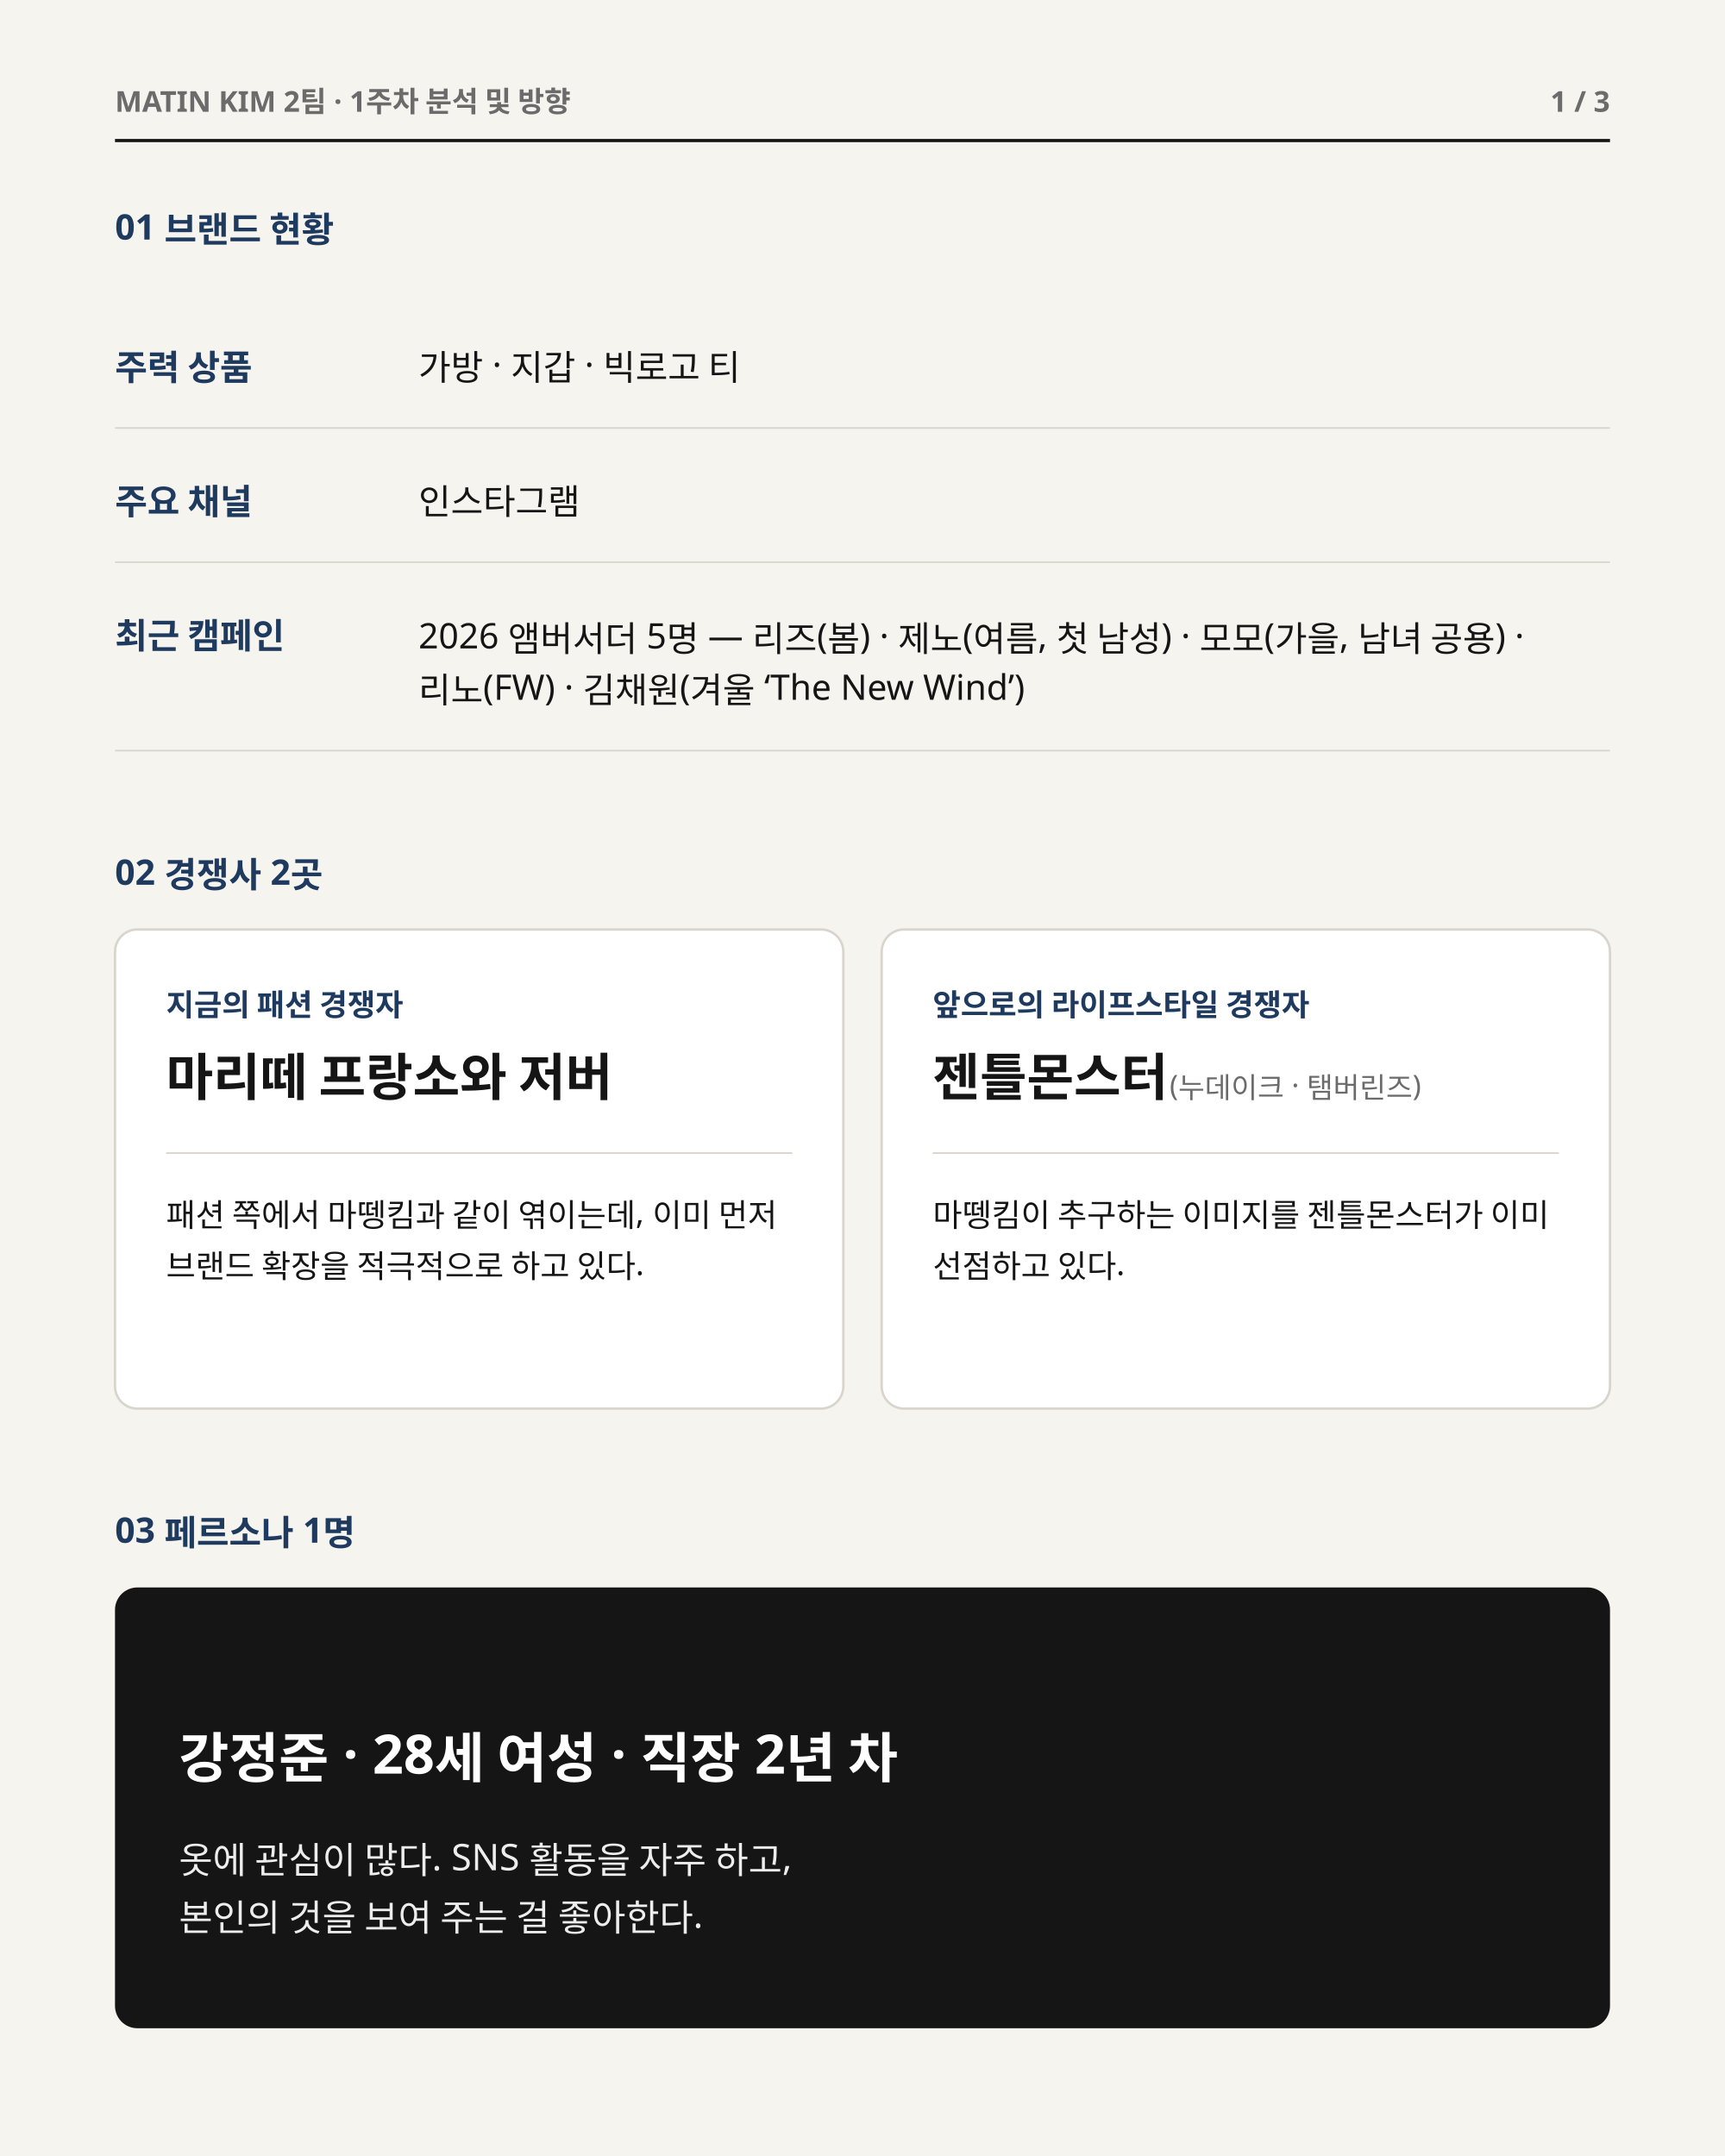
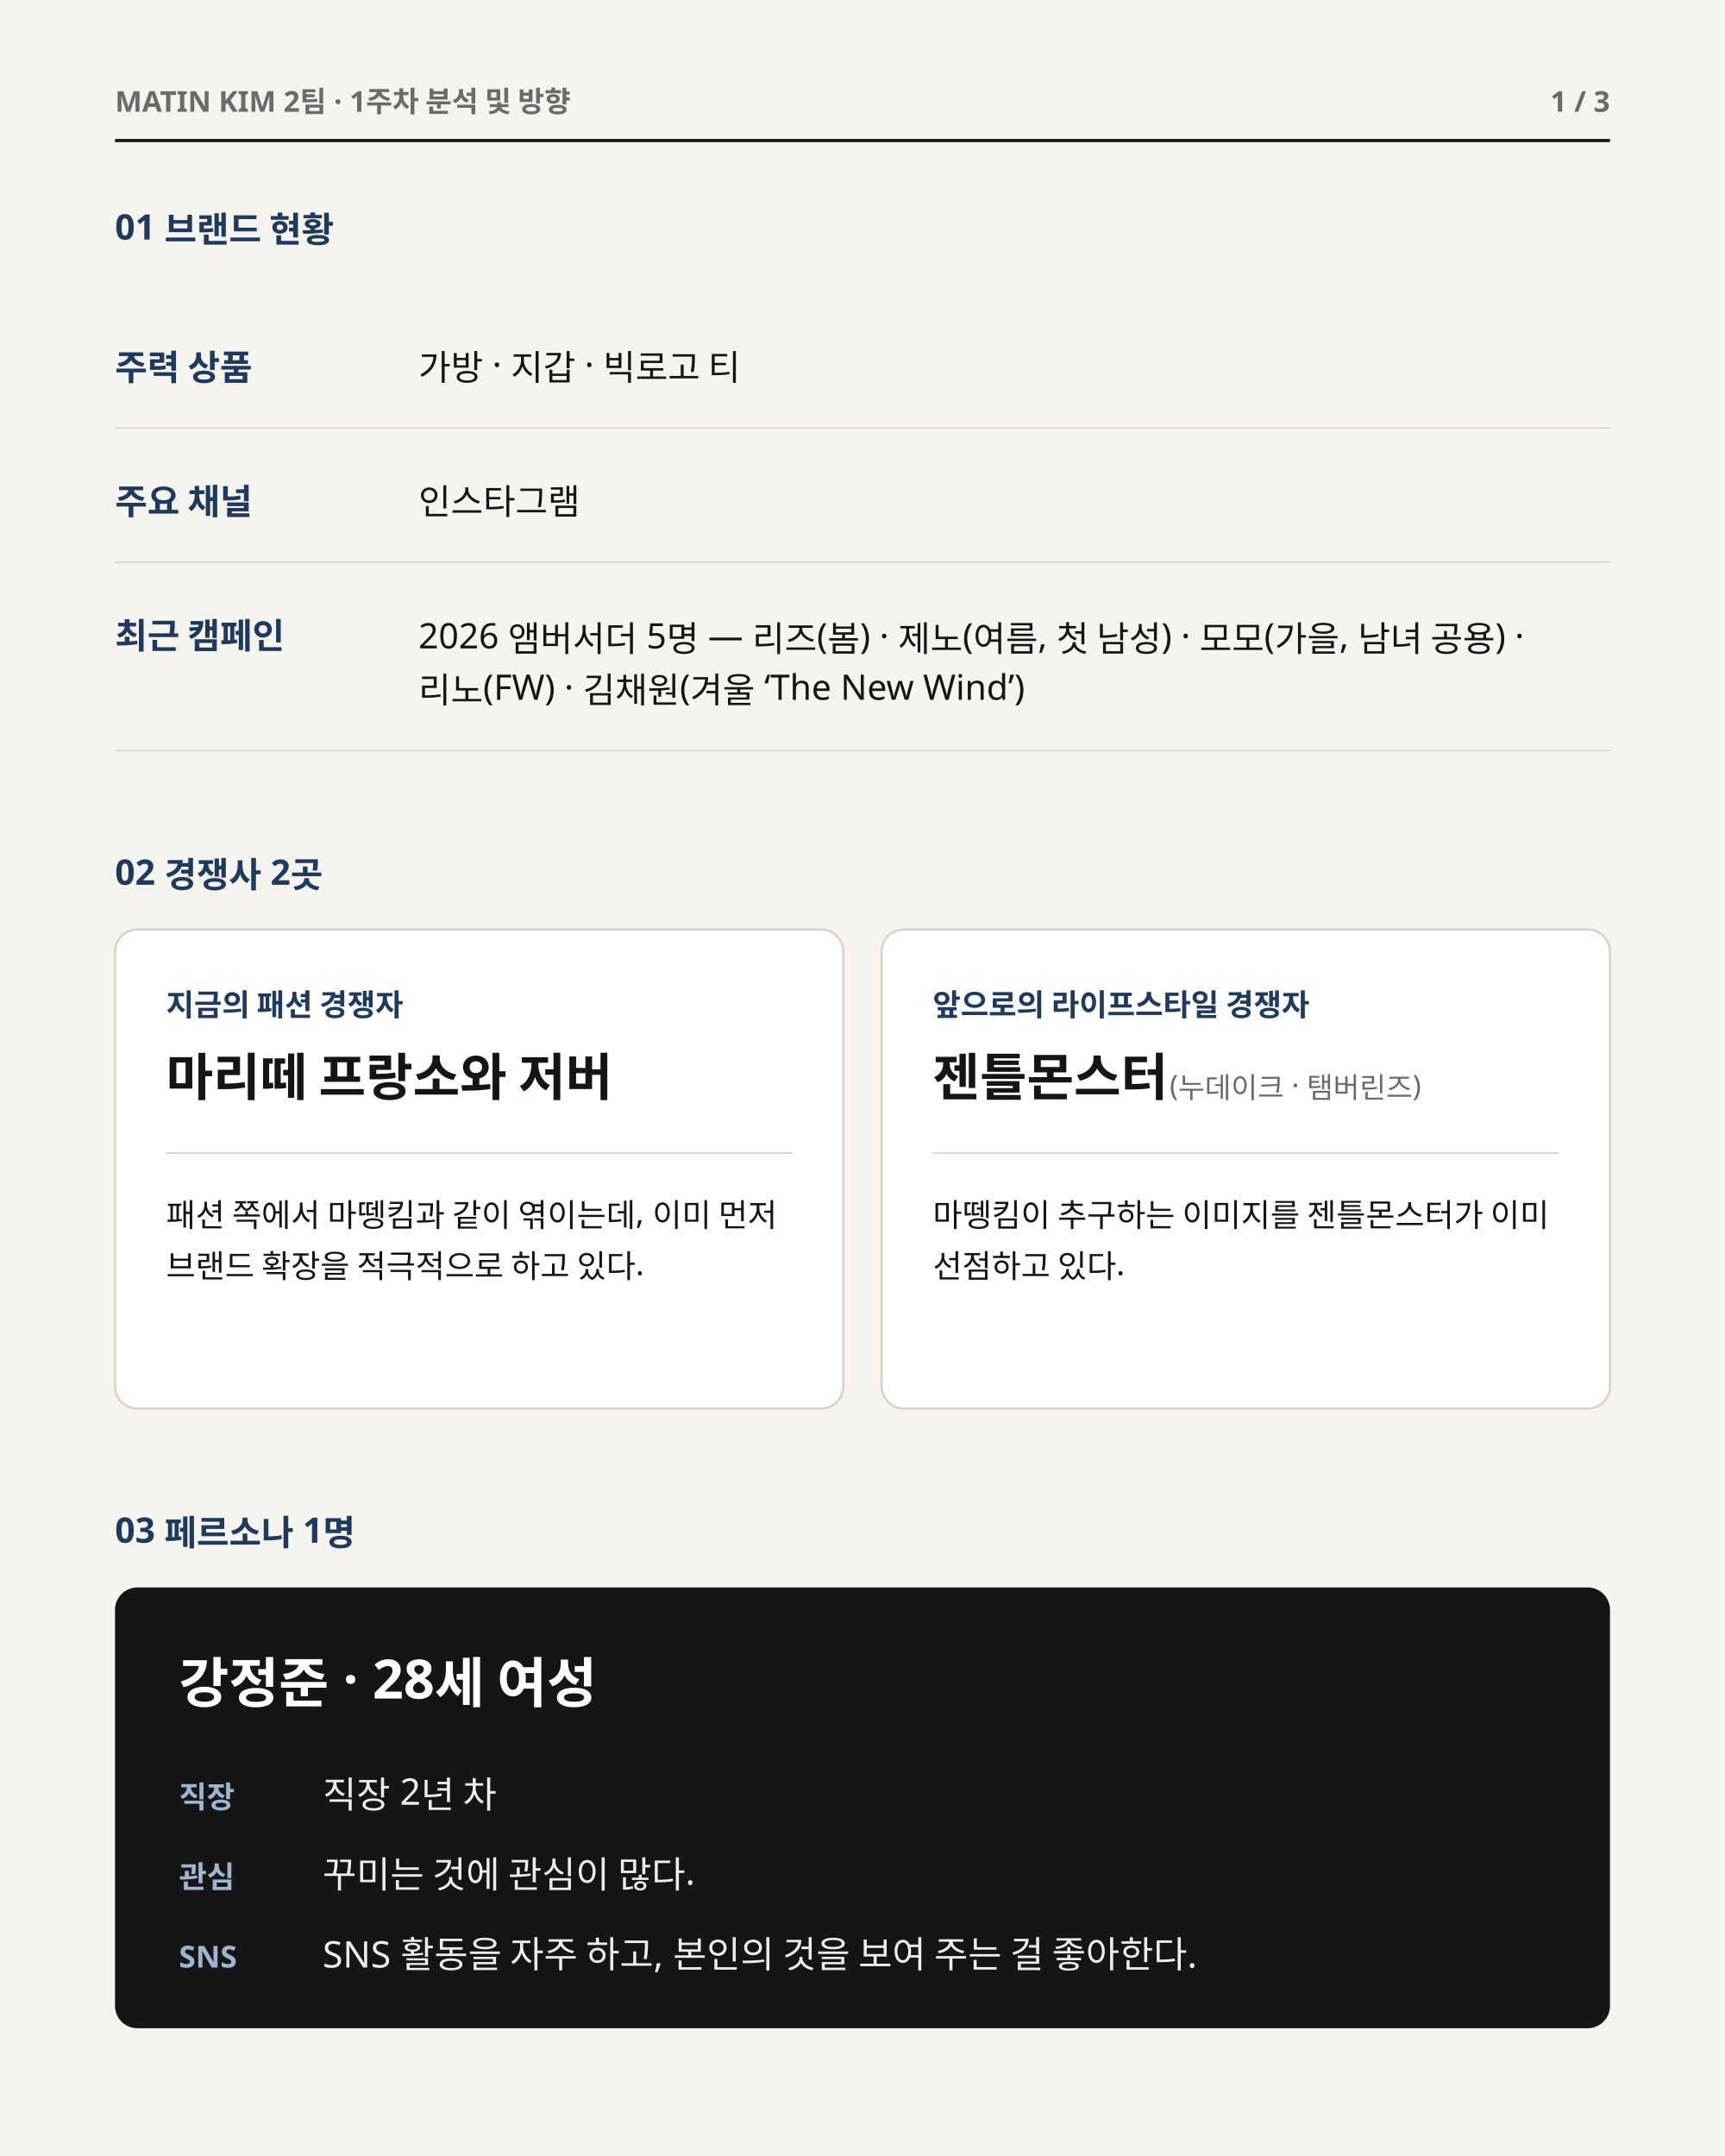
<svg xmlns="http://www.w3.org/2000/svg" width="1080" height="1350" viewBox="0 0 1080 1350">
  <rect width="1080" height="1350" fill="#F6F4EF" />
  <text x="72" y="70.0" font-family="Pretendard, 'Noto Sans KR', sans-serif" font-size="18" font-weight="600" fill="#6B6B6B" text-anchor="start">MATIN KIM 2팀 · 1주차 분석 및 방향</text>
  <text x="1008" y="70.0" font-family="Pretendard, 'Noto Sans KR', sans-serif" font-size="18" font-weight="600" fill="#6B6B6B" text-anchor="end">1 / 3</text>
  <line x1="72" y1="88" x2="1008" y2="88" stroke="#151515" stroke-width="2" />
  <text x="72" y="150.0" font-family="Pretendard, 'Noto Sans KR', sans-serif" font-size="22" font-weight="800" fill="#1F3A5F" text-anchor="start">01  브랜드 현황</text>
  <text x="72" y="238.0" font-family="Pretendard, 'Noto Sans KR', sans-serif" font-size="22" font-weight="700" fill="#1F3A5F" text-anchor="start">주력 상품</text>
  <text x="262" y="238.0" font-family="Pretendard, 'Noto Sans KR', sans-serif" font-size="22" font-weight="400" fill="#151515" text-anchor="start">가방 · 지갑 · 빅로고 티</text>
  <line x1="72" y1="268.0" x2="1008" y2="268.0" stroke="#D9D5CC" stroke-width="1" />
  <text x="72" y="322.0" font-family="Pretendard, 'Noto Sans KR', sans-serif" font-size="22" font-weight="700" fill="#1F3A5F" text-anchor="start">주요 채널</text>
  <text x="262" y="322.0" font-family="Pretendard, 'Noto Sans KR', sans-serif" font-size="22" font-weight="400" fill="#151515" text-anchor="start">인스타그램</text>
  <line x1="72" y1="352.0" x2="1008" y2="352.0" stroke="#D9D5CC" stroke-width="1" />
  <text x="72" y="406.0" font-family="Pretendard, 'Noto Sans KR', sans-serif" font-size="22" font-weight="700" fill="#1F3A5F" text-anchor="start">최근 캠페인</text>
  <text x="262" y="406.0" font-family="Pretendard, 'Noto Sans KR', sans-serif" font-size="22" font-weight="400" fill="#151515" text-anchor="start">2026 앰버서더 5명 — 리즈(봄) · 제노(여름, 첫 남성) · 모모(가을, 남녀 공용) ·</text>
  <text x="262" y="440.0" font-family="Pretendard, 'Noto Sans KR', sans-serif" font-size="22" font-weight="400" fill="#151515" text-anchor="start">리노(FW) · 김채원(겨울 ‘The New Wind’)</text>
  <line x1="72" y1="470.0" x2="1008" y2="470.0" stroke="#D9D5CC" stroke-width="1" />
  <text x="72" y="554.0" font-family="Pretendard, 'Noto Sans KR', sans-serif" font-size="22" font-weight="800" fill="#1F3A5F" text-anchor="start">02  경쟁사 2곳</text>
  <rect x="72" y="582.0" width="456" height="300.0" rx="14" fill="#FFFFFF" stroke="#D9D5CC" stroke-width="1.5" />
  <text x="104" y="636.0" font-family="Pretendard, 'Noto Sans KR', sans-serif" font-size="19" font-weight="700" fill="#1F3A5F" text-anchor="start">지금의 패션 경쟁자</text>
  <text x="104" y="686.0" font-family="Pretendard, 'Noto Sans KR', sans-serif" font-size="32" font-weight="800" fill="#151515" text-anchor="start">마리떼 프랑소와 저버</text>
  <line x1="104" y1="722" x2="496" y2="722" stroke="#D9D5CC" stroke-width="1" />
  <text x="104" y="768.0" font-family="Pretendard, 'Noto Sans KR', sans-serif" font-size="20" font-weight="500" fill="#151515" text-anchor="start">패션 쪽에서 마뗑킴과 같이 엮이는데, 이미 먼저</text>
  <text x="104" y="800.0" font-family="Pretendard, 'Noto Sans KR', sans-serif" font-size="20" font-weight="500" fill="#151515" text-anchor="start">브랜드 확장을 적극적으로 하고 있다.</text>
  <rect x="552" y="582.0" width="456" height="300.0" rx="14" fill="#FFFFFF" stroke="#D9D5CC" stroke-width="1.5" />
  <text x="584" y="636.0" font-family="Pretendard, 'Noto Sans KR', sans-serif" font-size="19" font-weight="700" fill="#1F3A5F" text-anchor="start">앞으로의 라이프스타일 경쟁자</text>
  <text x="584" y="686.0" font-family="Pretendard, 'Noto Sans KR', sans-serif" font-size="32" font-weight="800" fill="#151515" text-anchor="start">젠틀몬스터</text>
  <text x="732.281" y="686.0" font-family="Pretendard, 'Noto Sans KR', sans-serif" font-size="18" font-weight="500" fill="#6B6B6B" text-anchor="start">(누데이크 · 탬버린즈)</text>
  <line x1="584" y1="722" x2="976" y2="722" stroke="#D9D5CC" stroke-width="1" />
  <text x="584" y="768.0" font-family="Pretendard, 'Noto Sans KR', sans-serif" font-size="20" font-weight="500" fill="#151515" text-anchor="start">마뗑킴이 추구하는 이미지를 젠틀몬스터가 이미</text>
  <text x="584" y="800.0" font-family="Pretendard, 'Noto Sans KR', sans-serif" font-size="20" font-weight="500" fill="#151515" text-anchor="start">선점하고 있다.</text>
  <text x="72" y="966.0" font-family="Pretendard, 'Noto Sans KR', sans-serif" font-size="22" font-weight="800" fill="#1F3A5F" text-anchor="start">03  페르소나 1명</text>
  <rect x="72" y="994.0" width="936" height="276.0" rx="14" fill="#151515" />
-   <text x="112" y="1113.0" font-family="Pretendard, 'Noto Sans KR', sans-serif" font-size="34" font-weight="800" fill="#FFFFFF" text-anchor="start">강정준 · 28세 여성 · 직장 2년 차</text>
-   <text x="112" y="1173.0" font-family="Pretendard, 'Noto Sans KR', sans-serif" font-size="23" font-weight="500" fill="#EDEDED" text-anchor="start">옷에 관심이 많다. SNS 활동을 자주 하고,</text>
-   <text x="112" y="1209.0" font-family="Pretendard, 'Noto Sans KR', sans-serif" font-size="23" font-weight="500" fill="#EDEDED" text-anchor="start">본인의 것을 보여 주는 걸 좋아한다.</text>
+   <text x="112" y="1066.0" font-family="Pretendard, 'Noto Sans KR', sans-serif" font-size="34" font-weight="800" fill="#FFFFFF" text-anchor="start">강정준 · 28세 여성</text>
+   <text x="112" y="1132.0" font-family="Pretendard, 'Noto Sans KR', sans-serif" font-size="19" font-weight="700" fill="#9FB4D1" text-anchor="start">직장</text>
+   <text x="202" y="1132.0" font-family="Pretendard, 'Noto Sans KR', sans-serif" font-size="23" font-weight="500" fill="#EDEDED" text-anchor="start">직장 2년 차</text>
+   <text x="112" y="1182.0" font-family="Pretendard, 'Noto Sans KR', sans-serif" font-size="19" font-weight="700" fill="#9FB4D1" text-anchor="start">관심</text>
+   <text x="202" y="1182.0" font-family="Pretendard, 'Noto Sans KR', sans-serif" font-size="23" font-weight="500" fill="#EDEDED" text-anchor="start">꾸미는 것에 관심이 많다.</text>
+   <text x="112" y="1232.0" font-family="Pretendard, 'Noto Sans KR', sans-serif" font-size="19" font-weight="700" fill="#9FB4D1" text-anchor="start">SNS</text>
+   <text x="202" y="1232.0" font-family="Pretendard, 'Noto Sans KR', sans-serif" font-size="23" font-weight="500" fill="#EDEDED" text-anchor="start">SNS 활동을 자주 하고, 본인의 것을 보여 주는 걸 좋아한다.</text>
</svg>
